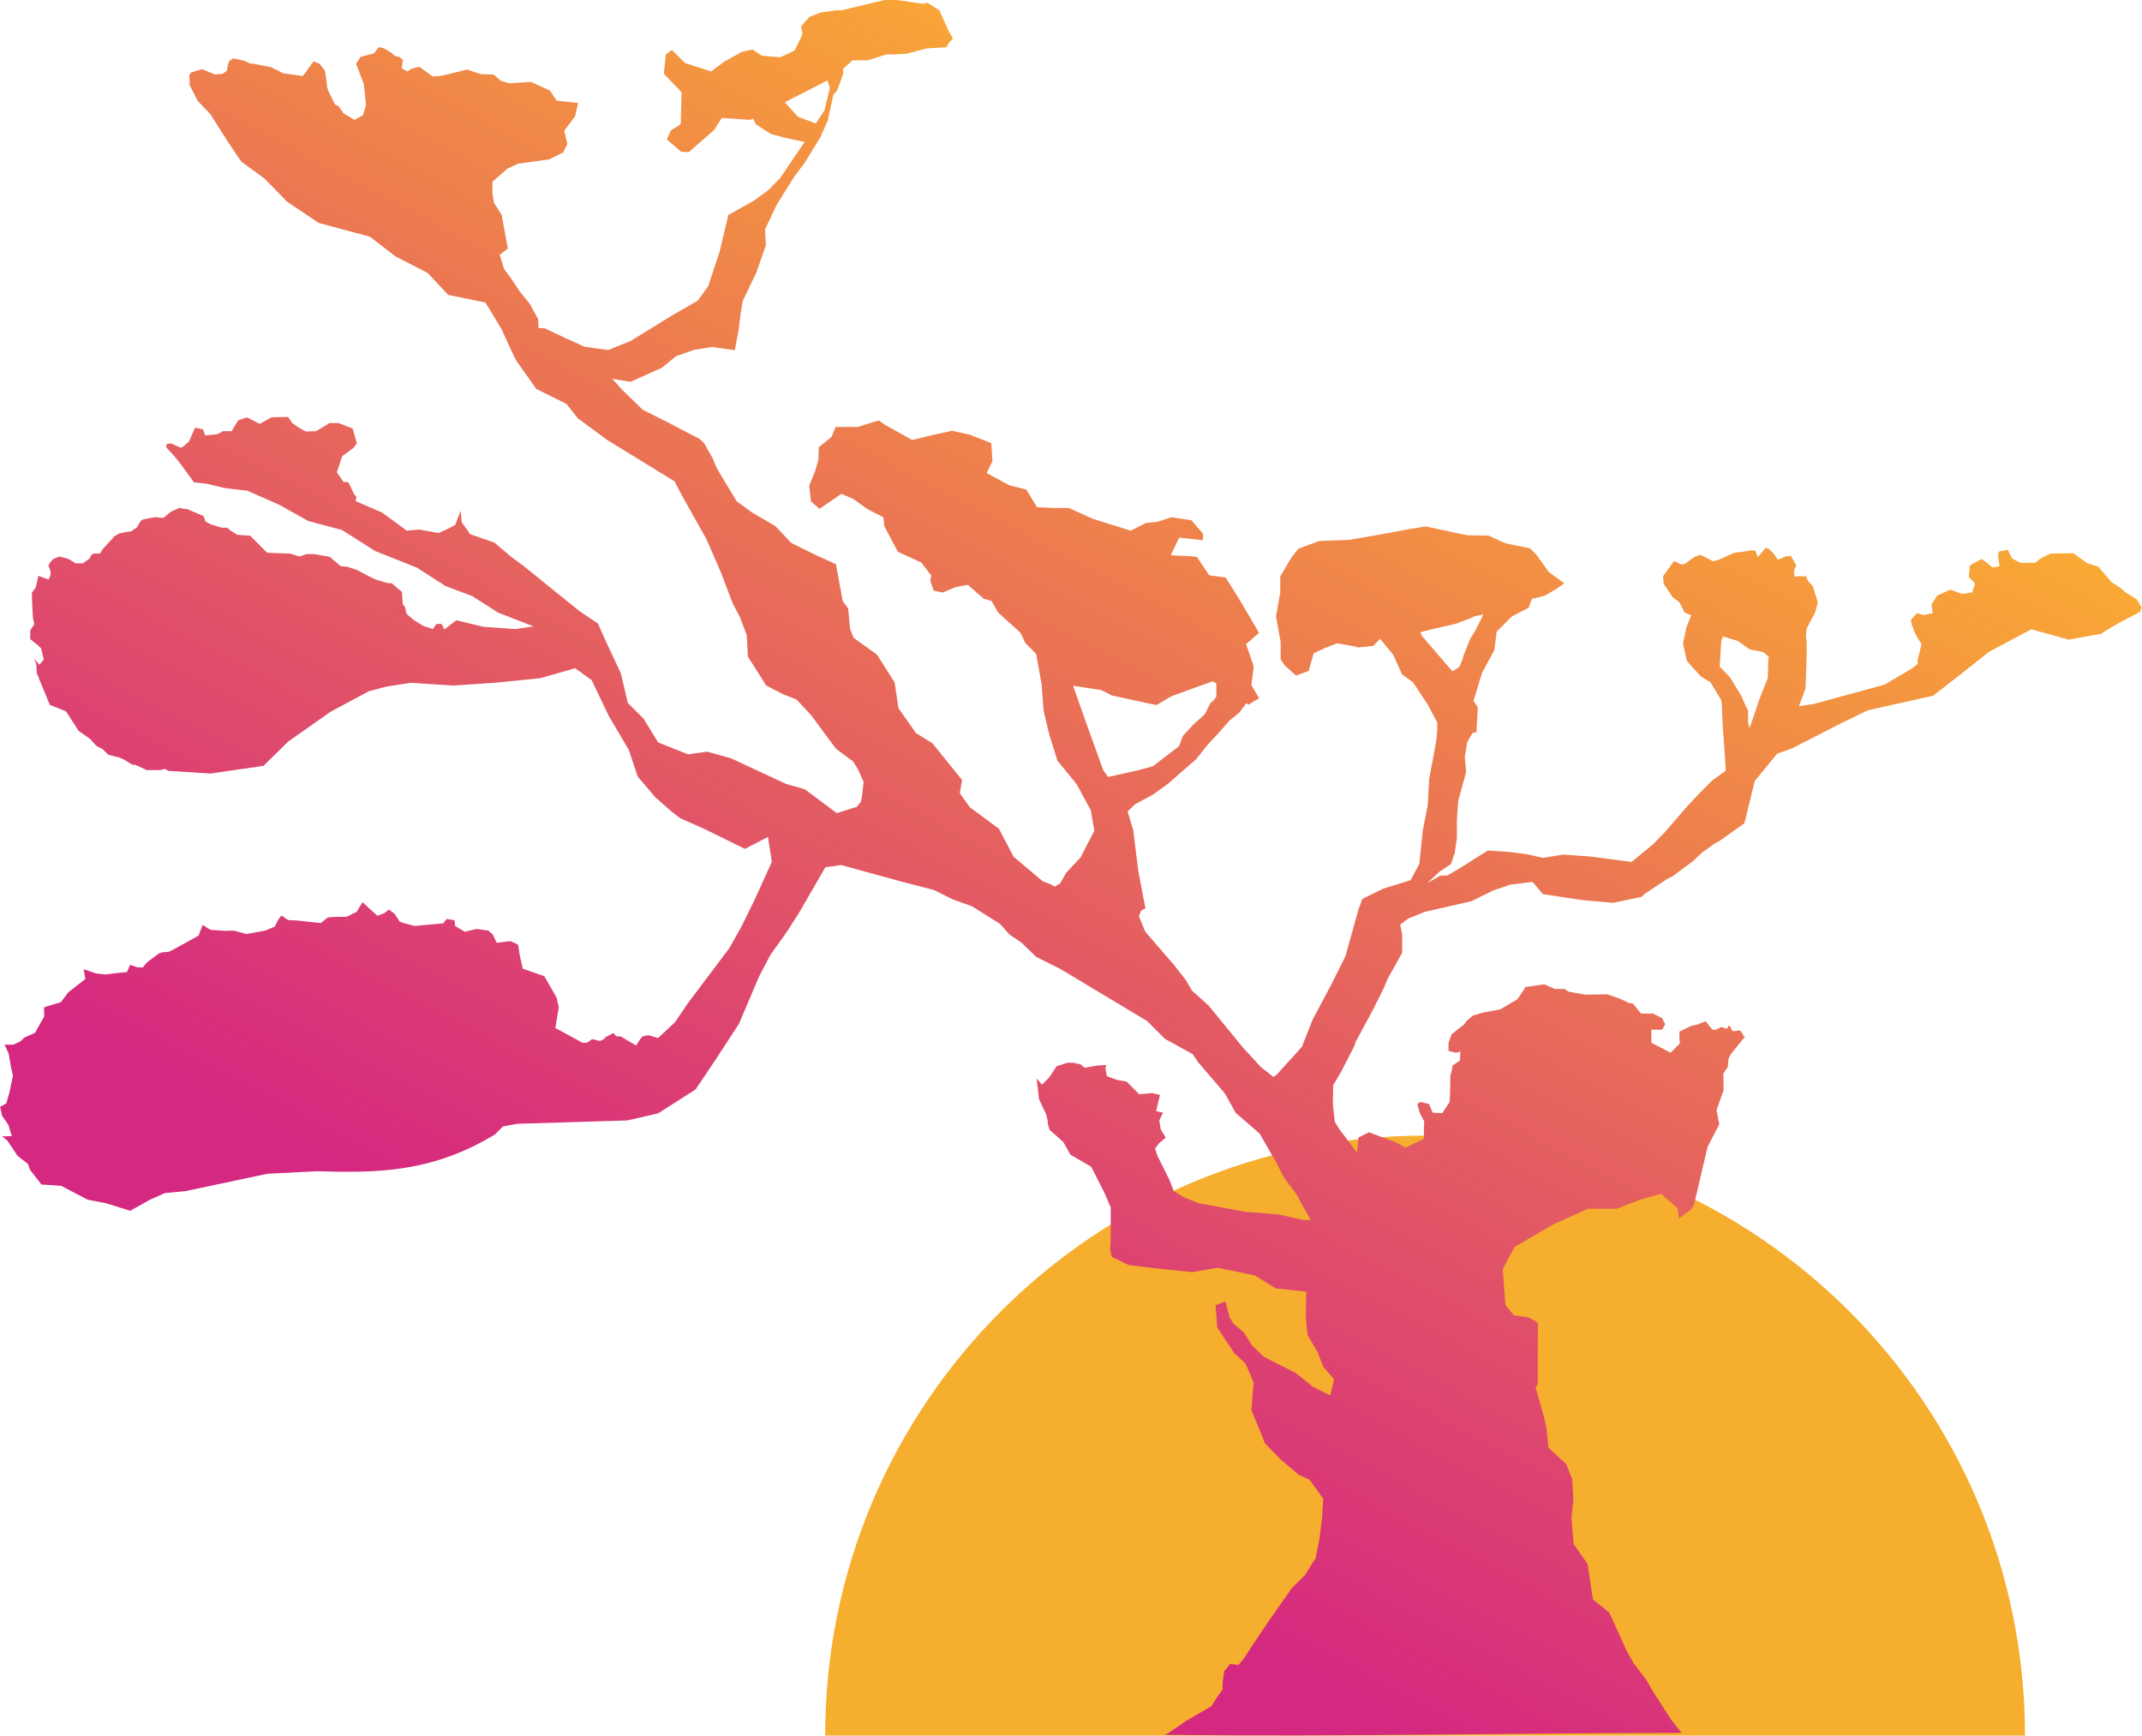
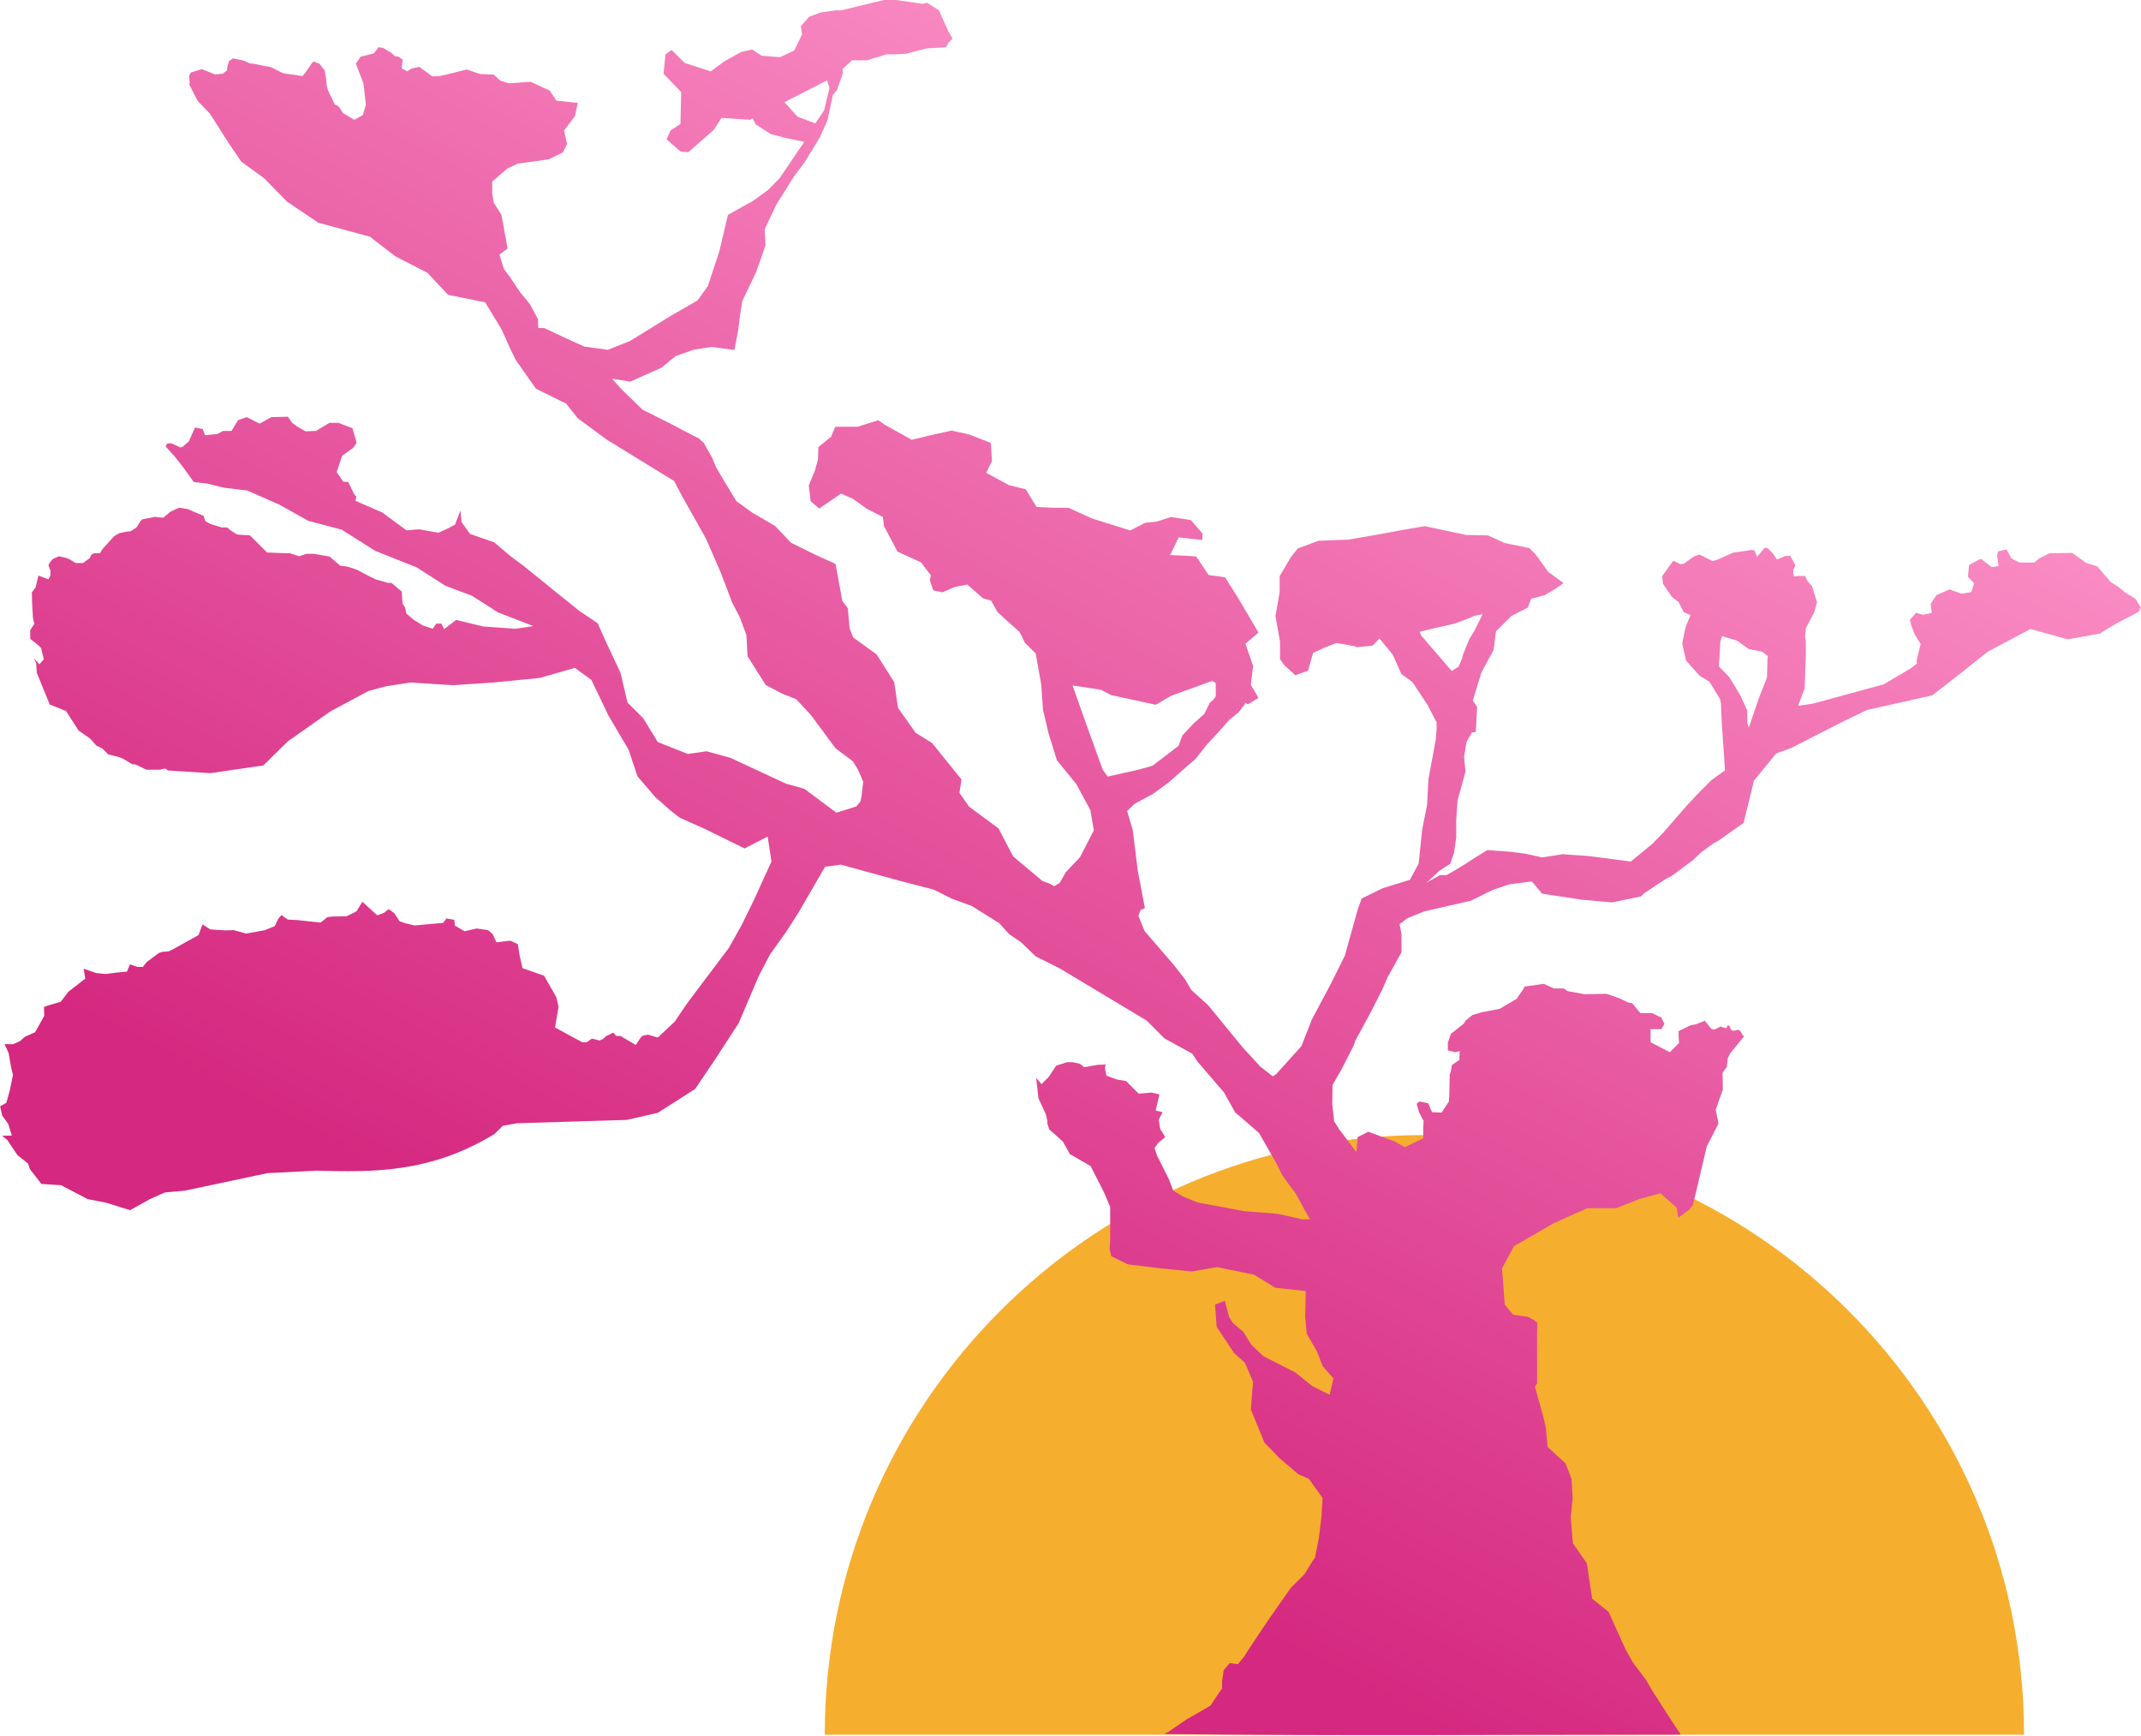
- <svg xmlns="http://www.w3.org/2000/svg" xmlns:xlink="http://www.w3.org/1999/xlink" width="92.741mm" height="75.139mm" viewBox="0 0 92.741 75.139" version="1.1" id="svg5" xml:space="preserve">
+ <svg xmlns="http://www.w3.org/2000/svg" xmlns:xlink="http://www.w3.org/1999/xlink" width="92.741mm" height="75.162mm" viewBox="0 0 92.741 75.162" version="1.1" id="svg5" xml:space="preserve">
  <defs id="defs2">
    <linearGradient id="linearGradient31707">
-       <stop style="stop-color:#faac33;stop-opacity:1;" offset="0" id="stop31703" />
+       <stop style="stop-color:#fa8dc4;stop-opacity:1;" offset="0" id="stop31703" />
      <stop style="stop-color:#d52880;stop-opacity:1;" offset="1" id="stop31705" />
    </linearGradient>
    <linearGradient xlink:href="#linearGradient31707" id="linearGradient31709" x1="592.916" y1="35.945" x2="565.083" y2="88.781" gradientUnits="userSpaceOnUse" gradientTransform="translate(-24.48854,-5.855954)" />
  </defs>
-   <g id="layer1" transform="translate(-515.7964,-27.2681)">
+   <g id="layer1" transform="translate(-515.7965,-27.2681)">
    <path style="fill:#f6ae2e;fill-opacity:1;stroke:none;stroke-width:0.3;stroke-opacity:1" id="path21270-4" d="m 551.523,102.407 a 25.974,25.974 0 0 1 25.974,-25.974 25.974,25.974 0 0 1 25.974,25.974 H 577.497 Z" />
-     <path id="path31508" style="opacity:1;fill:url(#linearGradient31709);fill-opacity:1;stroke:none;stroke-width:0.3;stroke-opacity:1" d="m 554.089,27.268 -1.858,0.447 h -0.236 l -0.659,0.094 -0.494,0.188 -0.353,0.4 0.048,0.353 -0.071,0.165 -0.272,0.548 -0.615,0.283 -0.798,-0.067 -0.399,-0.266 -0.466,0.1 -0.749,0.415 -0.582,0.433 -1.132,-0.366 -0.565,-0.565 -0.266,0.199 -0.083,0.832 0.765,0.798 -0.034,1.381 -0.433,0.283 -0.166,0.383 0.615,0.532 0.333,0.017 1.098,-0.965 0.333,-0.516 1.231,0.083 0.114,-0.058 0.136,0.257 0.649,0.416 0.615,0.166 0.839,0.174 -1.058,1.563 -0.505,0.517 -0.647,0.471 -1.094,0.612 -0.377,1.588 -0.494,1.494 -0.447,0.623 -1.141,0.659 -1.777,1.094 -0.964,0.388 -1.024,-0.141 -0.882,-0.4 -0.847,-0.4 -0.264,-0.008 -0.015,-0.381 -0.349,-0.649 -0.433,-0.532 -0.433,-0.649 -0.266,-0.349 -0.183,-0.616 0.349,-0.266 -0.267,-1.464 -0.332,-0.516 -0.067,-0.415 V 35.136 l 0.649,-0.566 0.466,-0.216 1.331,-0.183 0.615,-0.3 0.183,-0.366 -0.133,-0.582 0.466,-0.615 0.133,-0.582 -0.932,-0.1 -0.283,-0.433 -0.832,-0.382 -0.932,0.066 -0.382,-0.116 -0.233,-0.217 -0.083,-0.05 -0.549,-0.017 -0.582,-0.2 -0.599,0.15 -0.566,0.133 -0.332,0.017 -0.566,-0.416 -0.349,0.083 -0.166,0.116 -0.25,-0.133 0.05,-0.366 -0.166,-0.133 -0.183,-0.033 -0.133,-0.133 -0.366,-0.216 -0.2,-0.034 -0.2,0.266 -0.582,0.15 -0.199,0.3 0.333,0.865 0.1,0.915 -0.133,0.449 -0.366,0.2 -0.482,-0.283 -0.2,-0.299 -0.166,-0.083 -0.299,-0.615 -0.05,-0.199 -0.017,-0.217 -0.066,-0.433 -0.233,-0.299 -0.25,-0.1 -0.083,0.083 -0.25,0.366 -0.15,0.183 -0.831,-0.117 -0.533,-0.266 -0.765,-0.149 -0.166,-0.017 -0.233,-0.116 -0.483,-0.1 -0.166,0.116 -0.066,0.183 -0.034,0.233 -0.183,0.133 -0.333,0.033 -0.565,-0.233 -0.483,0.15 -0.067,0.133 0.017,0.267 0.011,0.104 -0.076,-0.091 0.412,0.812 0.541,0.564 0.8,1.259 0.552,0.812 0.989,0.717 0.988,1.012 1.364,0.918 2.224,0.6 1.117,0.858 1.377,0.706 0.894,0.953 1.612,0.33 0.705,1.164 0.365,0.812 0.259,0.529 0.87,1.235 1.306,0.647 0.506,0.636 1.282,0.941 2.894,1.776 0.318,0.612 1.059,1.882 0.635,1.459 0.506,1.329 0.317,0.6 0.294,0.788 0.047,0.918 0.789,1.247 0.717,0.376 0.6,0.236 0.635,0.682 1.071,1.447 0.741,0.553 0.235,0.376 0.224,0.518 -0.071,0.6 -0.047,0.247 -0.182,0.225 -0.863,0.271 -1.381,-1.031 -0.815,-0.233 -2.396,-1.115 -1.031,-0.283 -0.815,0.116 -1.298,-0.516 -0.632,-1.031 -0.682,-0.682 -0.299,-1.281 -0.633,-1.348 -0.283,-0.632 -0.067,-0.166 -0.815,-0.549 -1.031,-0.831 -1.397,-1.131 -0.499,-0.366 -0.749,-0.632 -1.048,-0.366 -0.366,-0.516 -0.05,-0.499 -0.233,0.615 -0.316,0.166 -0.399,0.183 -0.849,-0.15 -0.532,0.05 -1.065,-0.782 -1.149,-0.498 0.034,-0.184 -0.1,-0.116 -0.25,-0.516 -0.216,-0.017 -0.283,-0.416 0.233,-0.699 0.499,-0.366 0.133,-0.199 -0.183,-0.632 -0.433,-0.166 -0.166,-0.067 h -0.399 l -0.582,0.349 -0.449,0.017 -0.349,-0.199 -0.133,-0.1 -0.1,-0.067 -0.183,-0.266 -0.715,0.017 -0.516,0.283 -0.549,-0.283 -0.382,0.133 -0.283,0.466 h -0.366 l -0.25,0.133 -0.532,0.05 -0.05,-0.15 -0.05,-0.116 -0.333,-0.067 -0.266,0.599 -0.266,0.233 -0.1,0.033 -0.399,-0.183 -0.183,0.017 -0.05,0.133 0.332,0.366 0.036,0.033 0.364,0.467 0.483,0.666 0.582,0.066 0.748,0.183 0.982,0.116 1.364,0.599 1.281,0.715 1.447,0.383 1.447,0.915 1.797,0.716 1.248,0.798 1.148,0.433 0.865,0.549 0.25,0.166 1.547,0.599 -0.782,0.116 -1.398,-0.1 -1.164,-0.283 -0.521,0.397 -0.118,-0.237 h -0.223 l -0.153,0.223 -0.424,-0.141 -0.4,-0.247 -0.317,-0.27 -0.059,-0.271 -0.106,-0.153 -0.024,-0.341 -0.012,-0.188 -0.447,-0.377 h -0.153 l -0.529,-0.153 -0.388,-0.188 -0.412,-0.223 -0.424,-0.142 -0.305,-0.035 -0.471,-0.4 -0.671,-0.118 h -0.329 l -0.318,0.106 -0.388,-0.129 -0.459,-0.012 -0.541,-0.023 -0.211,-0.212 -0.53,-0.529 -0.223,-0.012 -0.33,-0.024 -0.282,-0.176 -0.153,-0.13 h -0.235 l -0.494,-0.153 -0.212,-0.117 -0.083,-0.235 -0.694,-0.295 -0.364,-0.058 -0.377,0.176 -0.306,0.259 -0.364,-0.035 -0.541,0.105 -0.083,0.071 -0.164,0.271 -0.259,0.176 -0.153,0.012 -0.341,0.07 -0.212,0.118 -0.306,0.341 -0.165,0.177 -0.082,0.106 -0.071,0.129 h -0.258 l -0.118,0.059 -0.071,0.153 -0.294,0.211 h -0.317 l -0.283,-0.176 -0.176,-0.059 -0.259,-0.059 -0.27,0.118 -0.142,0.176 -0.047,0.095 0.094,0.258 -0.011,0.189 -0.082,0.164 -0.247,-0.094 -0.189,-0.07 -0.117,0.505 -0.165,0.224 0.012,0.494 0.035,0.612 0.059,0.259 -0.177,0.27 v 0.377 l 0.341,0.27 0.13,0.13 0.117,0.482 -0.188,0.223 -0.247,-0.27 0.106,0.223 0.024,0.412 0.164,0.4 0.4,0.976 0.7,0.278 0.549,0.849 0.499,0.349 0.266,0.299 0.266,0.133 0.25,0.25 0.466,0.116 0.199,0.083 0.383,0.233 h 0.116 l 0.499,0.233 h 0.565 l 0.237,-0.049 0.13,0.082 1.83,0.116 2.296,-0.333 1.065,-1.048 1.847,-1.298 1.647,-0.882 0.749,-0.2 1.065,-0.166 1.846,0.117 1.764,-0.117 1.996,-0.199 1.514,-0.433 0.715,0.516 0.749,1.564 0.865,1.464 0.382,1.148 0.765,0.898 0.699,0.615 0.366,0.283 1.082,0.483 1.73,0.849 0.998,-0.516 0.166,1.081 -0.765,1.681 -0.549,1.115 -0.532,0.948 -1.78,2.362 -0.565,0.832 -0.735,0.688 -0.421,-0.126 -0.253,0.054 -0.096,0.116 -0.181,0.279 -0.659,-0.39 -0.194,-0.007 -0.126,-0.142 -0.326,0.165 -0.106,0.111 -0.157,0.067 -0.332,-0.082 -0.226,0.156 -0.188,0.005 -1.184,-0.642 0.152,-0.895 -0.096,-0.417 -0.531,-0.931 -0.933,-0.325 -0.126,-0.548 -0.075,-0.49 -0.31,-0.148 -0.105,0.003 -0.512,0.064 -0.17,-0.361 -0.194,-0.169 -0.497,-0.071 -0.522,0.12 -0.419,-0.246 -0.025,-0.25 -0.34,-0.058 -0.148,0.191 -1.241,0.112 -0.434,-0.11 -0.208,-0.072 -0.222,-0.34 -0.247,-0.187 -0.217,0.167 -0.285,0.102 -0.642,-0.587 -0.254,0.416 -0.43,0.213 -0.606,0.011 -0.221,0.025 -0.299,0.238 -1.013,-0.11 -0.403,-0.019 -0.281,-0.198 -0.13,0.156 -0.163,0.327 -0.428,0.174 -0.804,0.144 -0.537,-0.147 -0.378,0.01 -0.639,-0.041 -0.333,-0.217 -0.059,0.141 -0.119,0.322 -0.512,0.285 -0.538,0.297 -0.234,0.12 -0.282,0.023 -0.151,0.049 -0.534,0.399 -0.158,0.207 -0.245,-0.005 -0.312,-0.108 -0.136,0.315 -0.413,0.038 -0.512,0.064 -0.411,-0.042 -0.173,-0.059 -0.363,-0.127 0.07,0.428 -0.735,0.571 -0.325,0.431 -0.596,0.176 -0.134,0.054 0.01,0.387 -0.398,0.709 -0.438,0.19 -0.21,0.189 -0.304,0.136 -0.368,-0.007 0.177,0.384 0.113,0.644 0.075,0.309 -0.143,0.696 -0.145,0.514 -0.269,0.148 0.088,0.394 0.265,0.374 0.155,0.498 -0.422,0.014 0.229,0.181 0.437,0.656 0.229,0.18 0.229,0.181 0.086,0.251 0.325,0.415 0.166,0.219 0.857,0.056 1.15,0.602 0.783,0.151 1.057,0.327 0.844,-0.473 0.661,-0.294 0.873,-0.08 3.567,-0.756 2.128,-0.108 c 2.454,0.065 4.913,0.113 7.716,-1.592 l 0.352,-0.35 0.621,-0.112 4.749,-0.144 1.341,-0.306 1.623,-1.035 0.871,-1.294 1.011,-1.553 0.871,-2.047 0.494,-0.941 0.706,-0.989 0.541,-0.847 1.129,-1.952 0.683,-0.094 2.658,0.729 1.365,0.353 0.8,0.4 0.847,0.306 1.2,0.753 0.423,0.47 0.518,0.353 0.635,0.612 1.035,0.517 3.765,2.259 0.776,0.776 1.2,0.659 0.236,0.353 1.152,1.341 0.471,0.847 1.035,0.894 0.73,1.271 0.282,0.565 0.235,0.329 0.353,0.47 0.353,0.659 0.259,0.447 h -0.33 l -1.058,-0.235 -1.459,-0.118 -2.023,-0.376 -0.636,-0.259 -0.423,-0.259 -0.188,-0.494 -0.518,-1.035 -0.102,-0.312 0.164,-0.224 0.3,-0.25 -0.217,-0.349 -0.066,-0.399 0.166,-0.332 -0.3,-0.067 0.166,-0.699 -0.333,-0.083 -0.565,0.05 -0.549,-0.549 -0.399,-0.067 -0.45,-0.166 -0.067,-0.316 0.034,-0.166 -0.366,0.017 -0.566,0.1 -0.183,-0.15 -0.316,-0.066 h -0.25 l -0.466,0.149 -0.316,0.483 -0.316,0.316 -0.233,-0.267 0.1,0.882 0.316,0.682 0.067,0.283 v 0.116 l 0.083,0.266 0.266,0.233 0.327,0.297 v 5.17e-4 l 0.161,0.285 h -0.005 l 0.006,0.002 0.144,0.254 0.895,0.518 0.564,1.105 0.283,0.659 v 1.412 l -0.024,0.423 0.071,0.306 0.729,0.353 1.365,0.165 1.388,0.141 1.105,-0.188 1.6,0.329 0.918,0.565 1.318,0.141 -0.024,1.106 0.071,0.753 0.448,0.776 0.235,0.612 0.47,0.541 -0.164,0.706 -0.753,-0.377 -0.73,-0.588 -1.388,-0.706 -0.517,-0.494 -0.353,-0.564 -0.447,-0.377 -0.165,-0.259 -0.188,-0.706 -0.424,0.165 0.071,0.965 0.753,1.129 0.47,0.424 0.353,0.823 -0.095,1.2 0.588,1.435 0.659,0.683 0.447,0.376 0.353,0.306 0.471,0.212 0.588,0.823 -0.047,0.824 -0.118,0.941 -0.165,0.823 -0.117,0.165 -0.33,0.541 -0.588,0.588 -0.447,0.635 -0.494,0.706 -0.776,1.153 -0.33,0.518 -0.258,0.306 -0.353,-0.047 -0.259,0.306 -0.071,0.494 v 0.305 l -0.188,0.259 -0.306,0.471 -0.4,0.235 -0.659,0.377 -0.753,0.517 -0.206,0.104 c 7.795,0.094 14.94,-0.081 22.38,-0.081 l -0.459,-0.589 -0.741,-1.152 -0.317,-0.542 -0.553,-0.729 -0.306,-0.541 -0.753,-1.659 -0.706,-0.564 -0.235,-1.541 -0.6,-0.859 -0.094,-1.118 0.082,-0.823 -0.047,-0.847 -0.259,-0.671 -0.776,-0.717 -0.082,-0.847 -0.106,-0.459 -0.365,-1.306 0.094,-0.129 v -2.153 l 0.012,-0.483 -0.165,-0.129 -0.235,-0.129 -0.647,-0.094 -0.365,-0.436 -0.118,-1.564 0.518,-0.965 1.706,-0.988 1.47,-0.659 h 1.247 l 1.024,-0.4 0.894,-0.247 0.706,0.624 0.07,0.435 0.471,-0.341 0.164,-0.2 0.6,-2.553 0.506,-0.977 -0.117,-0.611 0.306,-0.871 -0.012,-0.717 0.188,-0.271 0.036,-0.365 0.105,-0.211 0.624,-0.765 -0.023,0.02 -0.068,-0.051 -0.018,-0.047 -0.018,-0.038 -0.074,-0.097 -0.024,-0.036 -0.065,-0.006 -0.1,0.026 -0.103,0.009 -0.056,-0.009 -0.065,-0.085 -0.038,-0.106 -0.053,-0.032 -0.053,0.018 v 0.018 0.05 l -0.009,0.023 -0.08,0.012 -0.185,-0.071 -0.276,0.134 -0.133,-0.033 -0.283,-0.349 -0.366,0.149 -0.25,0.05 -0.516,0.25 v 0.25 l 0.017,0.266 -0.399,0.399 -0.832,-0.433 v -0.565 h 0.466 l 0.133,-0.233 -0.133,-0.266 -0.399,-0.199 h -0.516 l -0.349,-0.433 -0.15,-0.017 -0.433,-0.2 -0.532,-0.183 -0.948,0.017 -0.732,-0.133 -0.166,-0.117 h -0.433 l -0.433,-0.199 -0.831,0.116 -0.083,0.15 -0.266,0.383 -0.732,0.433 -0.782,0.149 -0.399,0.117 -0.283,0.233 -0.1,0.15 -0.549,0.433 -0.133,0.383 v 0.333 l 0.316,0.083 0.199,-0.05 -0.017,0.382 -0.316,0.217 -0.076,0.38 -0.024,0.002 -0.017,0.882 -0.017,0.316 -0.316,0.483 -0.416,-0.017 -0.166,-0.383 -0.382,-0.083 -0.117,0.1 0.1,0.366 0.2,0.382 -0.017,0.333 v 0.416 l -0.798,0.382 -0.449,-0.25 -0.599,-0.216 -0.532,-0.2 -0.466,0.233 v 0.083 l -0.05,0.532 -0.01,0.022 -0.731,-0.969 -0.223,-0.352 -0.083,-0.753 0.012,-0.824 0.376,-0.647 0.553,-1.082 0.048,-0.165 0.694,-1.282 0.482,-0.953 0.223,-0.518 0.612,-1.094 v -0.776 l -0.082,-0.447 0.341,-0.259 0.729,-0.294 2.012,-0.459 0.929,-0.459 0.753,-0.258 0.965,-0.118 0.447,0.529 1.706,0.259 1.329,0.118 1.235,-0.259 0.153,-0.141 0.941,-0.624 0.248,-0.123 0.915,-0.682 0.366,-0.349 0.532,-0.383 0.216,-0.116 1.082,-0.765 0.449,-1.83 0.965,-1.181 0.649,-0.233 2.113,-1.082 1.165,-0.566 2.828,-0.632 1.115,-0.865 1.298,-1.031 1.846,-0.981 1.614,0.449 1.397,-0.25 c 1.027,-0.691 1.939,-0.975 1.683,-1.045 l 0.097,-0.053 -0.233,-0.399 -0.483,-0.3 -0.25,-0.216 -0.349,-0.217 -0.582,-0.682 -0.483,-0.149 -0.599,-0.433 -0.998,0.017 -0.449,0.233 -0.199,0.166 h -0.649 l -0.349,-0.183 -0.199,-0.382 -0.382,0.083 -0.034,0.199 0.067,0.433 -0.3,0.05 -0.466,-0.366 -0.382,0.2 -0.133,0.083 -0.05,0.499 0.267,0.283 -0.117,0.382 -0.433,0.067 -0.516,-0.183 -0.565,0.25 -0.25,0.382 0.05,0.383 -0.382,0.083 -0.3,-0.083 -0.266,0.299 0.05,0.217 0.15,0.399 0.266,0.433 -0.183,0.749 0.033,0.088 -0.266,0.211 -1.181,0.699 -3.044,0.832 -0.666,0.1 0.283,-0.765 0.05,-1.43 v -0.615 l -0.034,-0.168 0.034,-0.381 0.366,-0.699 0.117,-0.433 -0.217,-0.699 -0.199,-0.216 -0.1,-0.217 h -0.3 l -0.183,0.017 -0.033,-0.149 0.017,-0.166 0.083,-0.166 -0.233,-0.416 -0.216,0.017 -0.349,0.15 -0.183,-0.266 -0.216,-0.217 -0.133,-0.033 -0.333,0.399 -0.116,-0.283 -0.199,-0.017 -0.003,0.017 -0.713,0.099 -0.665,0.3 -0.233,0.067 -0.566,-0.283 -0.233,0.083 -0.449,0.316 -0.15,0.017 -0.3,-0.15 -0.482,0.666 0.033,0.333 0.383,0.566 0.299,0.233 0.217,0.433 0.295,0.127 -0.211,0.506 -0.15,0.715 0.166,0.749 0.599,0.665 0.416,0.25 0.466,0.765 0.033,0.199 0.034,0.832 0.1,1.414 0.037,0.627 -0.594,0.434 -0.529,0.529 -0.53,0.565 -1.023,1.177 -0.471,0.482 -0.929,0.765 -1.8,-0.236 -1.165,-0.082 -0.87,0.141 -0.682,-0.153 -0.683,-0.094 -1.023,-0.071 -0.53,0.33 -0.435,0.282 -0.423,0.259 -0.377,0.212 h -0.282 l -0.577,0.329 0.542,-0.506 0.482,-0.317 0.165,-0.471 0.094,-0.659 v -0.776 l 0.058,-0.835 0.342,-1.247 -0.059,-0.647 0.106,-0.647 0.235,-0.4 0.165,-0.024 0.058,-1.082 -0.184,-0.28 0.069,-0.233 0.299,-0.981 0.532,-0.982 0.1,-0.798 0.666,-0.666 0.715,-0.366 0.141,-0.385 0.575,-0.147 0.482,-0.283 0.349,-0.249 -0.666,-0.483 -0.415,-0.582 -0.15,-0.199 -0.25,-0.25 -1.065,-0.217 -0.732,-0.332 -0.932,-0.017 -1.797,-0.382 -0.699,0.116 -1.264,0.233 -1.348,0.233 -1.298,0.05 -0.898,0.333 -0.3,0.383 -0.483,0.815 v 0.699 l -0.183,1.031 0.2,1.115 v 0.749 l 0.183,0.266 0.482,0.433 0.549,-0.199 0.216,-0.765 0.466,-0.217 0.549,-0.216 0.83,0.148 0.035,0.035 0.699,-0.067 0.297,-0.31 0.581,0.71 0.364,0.824 0.483,0.353 0.658,0.999 0.389,0.742 v 0.294 l -0.036,0.447 -0.141,0.776 -0.176,0.941 -0.059,1.118 -0.212,1.07 -0.153,1.471 -0.376,0.706 -0.8,0.247 -0.377,0.117 -0.917,0.447 -0.141,0.4 -0.024,0.059 -0.565,2.024 -0.623,1.247 -0.8,1.505 -0.459,1.165 -1.094,1.212 -0.141,0.094 -0.541,-0.424 -0.777,-0.847 -1.482,-1.811 -0.729,-0.659 -0.259,-0.447 -0.506,-0.647 -1.259,-1.459 -0.27,-0.659 0.094,-0.247 0.188,-0.094 -0.306,-1.6 -0.223,-1.788 -0.243,-0.812 0.321,-0.309 0.798,-0.433 0.665,-0.483 0.582,-0.516 0.599,-0.516 0.499,-0.632 0.499,-0.533 0.466,-0.532 0.399,-0.316 0.266,-0.349 0.036,-0.072 0.097,0.072 0.466,-0.283 -0.333,-0.565 0.1,-0.815 -0.333,-0.965 0.566,-0.483 -0.882,-1.497 -0.566,-0.898 -0.715,-0.1 -0.532,-0.798 -0.399,-0.033 -0.732,-0.034 0.366,-0.765 1.031,0.116 v -0.283 l -0.499,-0.582 -0.865,-0.133 -0.615,0.2 -0.499,0.05 -0.649,0.333 -1.647,-0.516 -1.031,-0.466 h -0.632 l -0.749,-0.034 -0.466,-0.765 -0.732,-0.183 -0.982,-0.532 0.25,-0.516 -0.05,-0.782 -0.948,-0.366 -0.748,-0.166 -0.982,0.216 -0.748,0.183 -1.165,-0.649 -0.283,-0.199 -0.899,0.283 h -0.965 l -0.183,0.433 -0.549,0.449 -0.017,0.532 -0.133,0.483 -0.266,0.649 0.083,0.682 0.366,0.316 0.948,-0.649 0.499,0.216 0.632,0.449 0.682,0.349 0.05,0.399 0.582,1.098 1.015,0.466 0.433,0.566 -0.05,0.199 0.149,0.449 0.399,0.083 0.549,-0.233 0.533,-0.1 0.682,0.599 0.349,0.1 0.267,0.483 0.433,0.399 0.52,0.463 0.094,0.164 0.141,0.306 0.473,0.473 0.236,1.317 0.083,1.129 0.235,1 0.365,1.177 0.835,1.023 0.612,1.129 0.153,0.883 -0.6,1.164 -0.612,0.647 -0.271,0.471 -0.234,0.138 -0.155,-0.091 -0.364,-0.141 -1.259,-1.059 -0.635,-1.212 -1.271,-0.941 -0.423,-0.6 0.094,-0.576 -1.283,-1.588 -0.706,-0.436 -0.764,-1.082 -0.165,-1.117 -0.765,-1.2 -1.011,-0.73 -0.153,-0.388 -0.083,-0.882 -0.235,-0.318 -0.294,-1.6 -0.859,-0.388 -1.07,-0.529 -0.694,-0.73 -0.988,-0.576 -0.683,-0.494 -0.529,-0.871 -0.353,-0.6 -0.165,-0.4 -0.364,-0.647 -0.2,-0.188 -0.706,-0.365 -0.6,-0.317 -1.153,-0.577 -0.93,-0.906 -0.388,-0.435 0.788,0.13 1.365,-0.612 0.6,-0.494 0.8,-0.283 0.776,-0.117 0.918,0.129 h 0.059 l 0.164,-0.882 0.083,-0.671 0.095,-0.576 0.588,-1.223 0.412,-1.177 -0.035,-0.694 0.505,-1.07 0.753,-1.2 0.471,-0.636 0.659,-1.07 0.329,-0.741 0.237,-1.101 0.169,-0.204 0.166,-0.449 0.1,-0.3 -0.023,-0.145 0.018,-0.039 0.399,-0.364 h 0.659 l 0.823,-0.258 h 0.33 l 0.517,-0.024 0.894,-0.235 0.847,-0.047 0.118,-0.212 0.165,-0.165 -0.188,-0.329 -0.4,-0.894 -0.518,-0.33 -0.188,0.048 -1.13,-0.165 z m -2.469,3.484 0.104,0.307 v 0.032 l -0.23,0.954 -0.379,0.569 -0.771,-0.291 -0.569,-0.629 z m 28.4,23.12 -0.364,0.729 -0.216,0.349 -0.266,0.665 -0.067,0.233 -0.133,0.3 -0.295,0.184 -1.33,-1.547 -0.053,-0.151 0.391,-0.098 1.129,-0.259 0.682,-0.259 0.142,-0.071 z m 10.372,0.949 0.643,0.195 0.516,0.366 0.582,0.116 0.244,0.195 -0.018,0.091 -0.024,0.835 -0.352,0.894 -0.434,1.273 -0.065,-0.195 v -0.549 l -0.133,-0.283 -0.183,-0.399 -0.466,-0.765 -0.449,-0.466 0.066,-1.081 z m -22.082,1.942 0.149,0.093 v 0.572 l -0.116,0.166 -0.133,0.1 -0.25,0.499 -0.466,0.416 -0.482,0.516 -0.166,0.449 -1.131,0.865 -0.599,0.166 -1.34,0.3 -0.214,-0.297 -0.777,-2.153 -0.53,-1.498 1.23,0.188 0.449,0.233 1.93,0.416 0.649,-0.383 1.514,-0.549 z" />
+     <path id="path31508" style="opacity:1;fill:url(#linearGradient31709);fill-opacity:1;stroke:none;stroke-width:0.3;stroke-opacity:1" d="m 554.089,27.268 -1.858,0.447 h -0.236 l -0.659,0.094 -0.494,0.188 -0.353,0.4 0.048,0.353 -0.071,0.165 -0.272,0.548 -0.615,0.283 -0.798,-0.067 -0.399,-0.266 -0.466,0.1 -0.749,0.415 -0.582,0.433 -1.132,-0.366 -0.565,-0.565 -0.266,0.199 -0.083,0.832 0.765,0.798 -0.034,1.381 -0.433,0.283 -0.166,0.383 0.615,0.532 0.333,0.017 1.098,-0.965 0.333,-0.516 1.231,0.083 0.114,-0.058 0.136,0.257 0.649,0.416 0.615,0.166 0.839,0.174 -1.058,1.563 -0.505,0.517 -0.647,0.471 -1.094,0.612 -0.377,1.588 -0.494,1.494 -0.447,0.623 -1.141,0.659 -1.777,1.094 -0.964,0.388 -1.024,-0.141 -0.882,-0.4 -0.847,-0.4 -0.264,-0.008 -0.015,-0.381 -0.349,-0.649 -0.433,-0.532 -0.433,-0.649 -0.266,-0.349 -0.183,-0.616 0.349,-0.266 -0.267,-1.464 -0.332,-0.516 -0.067,-0.415 V 35.136 l 0.649,-0.566 0.466,-0.216 1.331,-0.183 0.615,-0.3 0.183,-0.366 -0.133,-0.582 0.466,-0.615 0.133,-0.582 -0.932,-0.1 -0.283,-0.433 -0.832,-0.382 -0.932,0.066 -0.382,-0.116 -0.233,-0.217 -0.083,-0.05 -0.549,-0.017 -0.582,-0.2 -0.599,0.15 -0.566,0.133 -0.332,0.017 -0.566,-0.416 -0.349,0.083 -0.166,0.116 -0.25,-0.133 0.05,-0.366 -0.166,-0.133 -0.183,-0.033 -0.133,-0.133 -0.366,-0.216 -0.2,-0.034 -0.2,0.266 -0.582,0.15 -0.199,0.3 0.333,0.865 0.1,0.915 -0.133,0.449 -0.366,0.2 -0.482,-0.283 -0.2,-0.299 -0.166,-0.083 -0.299,-0.615 -0.05,-0.199 -0.017,-0.217 -0.066,-0.433 -0.233,-0.299 -0.25,-0.1 -0.083,0.083 -0.25,0.366 -0.15,0.183 -0.831,-0.117 -0.533,-0.266 -0.765,-0.149 -0.166,-0.017 -0.233,-0.116 -0.483,-0.1 -0.166,0.116 -0.066,0.183 -0.034,0.233 -0.183,0.133 -0.333,0.033 -0.565,-0.233 -0.483,0.15 -0.067,0.133 0.017,0.267 0.011,0.104 -0.076,-0.091 0.412,0.812 0.541,0.564 0.8,1.259 0.552,0.812 0.989,0.717 0.988,1.012 1.364,0.918 2.224,0.6 1.117,0.858 1.377,0.706 0.894,0.953 1.612,0.33 0.705,1.164 0.365,0.812 0.259,0.529 0.87,1.235 1.306,0.647 0.506,0.636 1.282,0.941 2.894,1.776 0.318,0.612 1.059,1.882 0.635,1.459 0.506,1.329 0.317,0.6 0.294,0.788 0.047,0.918 0.789,1.247 0.717,0.376 0.6,0.236 0.635,0.682 1.071,1.447 0.741,0.553 0.235,0.376 0.224,0.518 -0.071,0.6 -0.047,0.247 -0.182,0.225 -0.863,0.271 -1.381,-1.031 -0.815,-0.233 -2.396,-1.115 -1.031,-0.283 -0.815,0.116 -1.298,-0.516 -0.632,-1.031 -0.682,-0.682 -0.299,-1.281 -0.633,-1.348 -0.283,-0.632 -0.067,-0.166 -0.815,-0.549 -1.031,-0.831 -1.397,-1.131 -0.499,-0.366 -0.749,-0.632 -1.048,-0.366 -0.366,-0.516 -0.05,-0.499 -0.233,0.615 -0.316,0.166 -0.399,0.183 -0.849,-0.15 -0.532,0.05 -1.065,-0.782 -1.149,-0.498 0.034,-0.184 -0.1,-0.116 -0.25,-0.516 -0.216,-0.017 -0.283,-0.416 0.233,-0.699 0.499,-0.366 0.133,-0.199 -0.183,-0.632 -0.433,-0.166 -0.166,-0.067 h -0.399 l -0.582,0.349 -0.449,0.017 -0.349,-0.199 -0.133,-0.1 -0.1,-0.067 -0.183,-0.266 -0.715,0.017 -0.516,0.283 -0.549,-0.283 -0.382,0.133 -0.283,0.466 h -0.366 l -0.25,0.133 -0.532,0.05 -0.05,-0.15 -0.05,-0.116 -0.333,-0.067 -0.266,0.599 -0.266,0.233 -0.1,0.033 -0.399,-0.183 -0.183,0.017 -0.05,0.133 0.332,0.366 0.036,0.033 0.364,0.467 0.483,0.666 0.582,0.066 0.748,0.183 0.982,0.116 1.364,0.599 1.281,0.715 1.447,0.383 1.447,0.915 1.797,0.716 1.248,0.798 1.148,0.433 0.865,0.549 0.25,0.166 1.547,0.599 -0.782,0.116 -1.398,-0.1 -1.164,-0.283 -0.521,0.397 -0.118,-0.237 h -0.223 l -0.153,0.223 -0.424,-0.141 -0.4,-0.247 -0.317,-0.27 -0.059,-0.271 -0.106,-0.153 -0.024,-0.341 -0.012,-0.188 -0.447,-0.377 h -0.153 l -0.529,-0.153 -0.388,-0.188 -0.412,-0.223 -0.424,-0.142 -0.305,-0.035 -0.471,-0.4 -0.671,-0.118 h -0.329 l -0.318,0.106 -0.388,-0.129 -0.459,-0.012 -0.541,-0.023 -0.211,-0.212 -0.53,-0.529 -0.223,-0.012 -0.33,-0.024 -0.282,-0.176 -0.153,-0.13 h -0.235 l -0.494,-0.153 -0.212,-0.117 -0.083,-0.235 -0.694,-0.295 -0.364,-0.058 -0.377,0.176 -0.306,0.259 -0.364,-0.035 -0.541,0.105 -0.083,0.071 -0.164,0.271 -0.259,0.176 -0.153,0.012 -0.341,0.07 -0.212,0.118 -0.306,0.341 -0.165,0.177 -0.082,0.106 -0.071,0.129 h -0.258 l -0.118,0.059 -0.071,0.153 -0.294,0.211 h -0.317 l -0.283,-0.176 -0.176,-0.059 -0.259,-0.059 -0.27,0.118 -0.142,0.176 -0.047,0.095 0.094,0.258 -0.011,0.189 -0.082,0.164 -0.247,-0.094 -0.189,-0.07 -0.117,0.505 -0.165,0.224 0.012,0.494 0.035,0.612 0.059,0.259 -0.177,0.27 v 0.377 l 0.341,0.27 0.13,0.13 0.117,0.482 -0.188,0.223 -0.247,-0.27 0.106,0.223 0.024,0.412 0.164,0.4 0.4,0.976 0.7,0.278 0.549,0.849 0.499,0.349 0.266,0.299 0.266,0.133 0.25,0.25 0.466,0.116 0.199,0.083 0.383,0.233 h 0.116 l 0.499,0.233 h 0.565 l 0.237,-0.049 0.13,0.082 1.83,0.116 2.296,-0.333 1.065,-1.048 1.847,-1.298 1.647,-0.882 0.749,-0.2 1.065,-0.166 1.846,0.117 1.764,-0.117 1.996,-0.199 1.514,-0.433 0.715,0.516 0.749,1.564 0.865,1.464 0.382,1.148 0.765,0.898 0.699,0.615 0.366,0.283 1.082,0.483 1.73,0.849 0.998,-0.516 0.166,1.081 -0.765,1.681 -0.549,1.115 -0.532,0.948 -1.78,2.362 -0.565,0.832 -0.735,0.688 -0.421,-0.126 -0.253,0.054 -0.096,0.116 -0.181,0.279 -0.659,-0.39 -0.194,-0.007 -0.126,-0.142 -0.326,0.165 -0.106,0.111 -0.157,0.067 -0.332,-0.082 -0.226,0.156 -0.188,0.005 -1.184,-0.642 0.152,-0.895 -0.096,-0.417 -0.531,-0.931 -0.933,-0.325 -0.126,-0.548 -0.075,-0.49 -0.31,-0.148 -0.105,0.003 -0.512,0.064 -0.17,-0.361 -0.194,-0.169 -0.497,-0.071 -0.522,0.12 -0.419,-0.246 -0.025,-0.25 -0.34,-0.058 -0.148,0.191 -1.241,0.112 -0.434,-0.11 -0.208,-0.072 -0.222,-0.34 -0.247,-0.187 -0.217,0.167 -0.285,0.102 -0.642,-0.587 -0.254,0.416 -0.43,0.213 -0.606,0.011 -0.221,0.025 -0.299,0.238 -1.013,-0.11 -0.403,-0.019 -0.281,-0.198 -0.13,0.156 -0.163,0.327 -0.428,0.174 -0.804,0.144 -0.537,-0.147 -0.378,0.01 -0.639,-0.041 -0.333,-0.217 -0.059,0.141 -0.119,0.322 -0.512,0.285 -0.538,0.297 -0.234,0.12 -0.282,0.023 -0.151,0.049 -0.534,0.399 -0.158,0.207 -0.245,-0.005 -0.312,-0.108 -0.136,0.315 -0.413,0.038 -0.512,0.064 -0.411,-0.042 -0.173,-0.059 -0.363,-0.127 0.07,0.428 -0.735,0.571 -0.325,0.431 -0.596,0.176 -0.134,0.054 0.01,0.387 -0.398,0.709 -0.438,0.19 -0.21,0.189 -0.304,0.136 -0.368,-0.007 0.177,0.384 0.113,0.644 0.075,0.309 -0.143,0.696 -0.145,0.514 -0.269,0.148 0.088,0.394 0.265,0.374 0.155,0.498 -0.422,0.014 0.229,0.181 0.437,0.656 0.229,0.18 0.229,0.181 0.086,0.251 0.325,0.415 0.166,0.219 0.857,0.056 1.15,0.602 0.783,0.151 1.057,0.327 0.844,-0.473 0.661,-0.294 0.873,-0.08 3.567,-0.756 2.128,-0.108 c 2.454,0.065 4.913,0.113 7.716,-1.592 l 0.352,-0.35 0.621,-0.112 4.749,-0.144 1.341,-0.306 1.623,-1.035 0.871,-1.294 1.011,-1.553 0.871,-2.047 0.494,-0.941 0.706,-0.989 0.541,-0.847 1.129,-1.952 0.683,-0.094 2.658,0.729 1.365,0.353 0.8,0.4 0.847,0.306 1.2,0.753 0.423,0.47 0.518,0.353 0.635,0.612 1.035,0.517 3.765,2.259 0.776,0.776 1.2,0.659 0.236,0.353 1.152,1.341 0.471,0.847 1.035,0.894 0.73,1.271 0.282,0.565 0.235,0.329 0.353,0.47 0.353,0.659 0.259,0.447 h -0.33 l -1.058,-0.235 -1.459,-0.118 -2.023,-0.376 -0.636,-0.259 -0.423,-0.259 -0.188,-0.494 -0.518,-1.035 -0.102,-0.312 0.164,-0.224 0.3,-0.25 -0.217,-0.349 -0.066,-0.399 0.166,-0.332 -0.3,-0.067 0.166,-0.699 -0.333,-0.083 -0.565,0.05 -0.549,-0.549 -0.399,-0.067 -0.45,-0.166 -0.067,-0.316 0.034,-0.166 -0.366,0.017 -0.566,0.1 -0.183,-0.15 -0.316,-0.066 h -0.25 l -0.466,0.149 -0.316,0.483 -0.316,0.316 -0.233,-0.267 0.1,0.882 0.316,0.682 0.067,0.283 v 0.116 l 0.083,0.266 0.266,0.233 0.327,0.297 v 5.17e-4 l 0.161,0.285 h -0.005 l 0.006,0.002 0.144,0.254 0.895,0.518 0.564,1.105 0.283,0.659 v 1.412 l -0.024,0.423 0.071,0.306 0.729,0.353 1.365,0.165 1.388,0.141 1.105,-0.188 1.6,0.329 0.918,0.565 1.318,0.141 -0.024,1.106 0.071,0.753 0.448,0.776 0.235,0.612 0.47,0.541 -0.164,0.706 -0.753,-0.377 -0.73,-0.588 -1.388,-0.706 -0.517,-0.494 -0.353,-0.564 -0.447,-0.377 -0.165,-0.259 -0.188,-0.706 -0.424,0.165 0.071,0.965 0.753,1.129 0.47,0.424 0.353,0.823 -0.095,1.2 0.588,1.435 0.659,0.683 0.447,0.376 0.353,0.306 0.471,0.212 0.588,0.823 -0.047,0.824 -0.118,0.941 -0.165,0.823 -0.117,0.165 -0.33,0.541 -0.588,0.588 -0.447,0.635 -0.494,0.706 -0.776,1.153 -0.33,0.518 -0.258,0.306 -0.353,-0.047 -0.259,0.306 -0.071,0.494 v 0.305 l -0.188,0.259 -0.306,0.471 -0.4,0.235 -0.659,0.377 -0.753,0.517 -0.206,0.104 c 7.795,0.094 14.94,0.028 22.38,0.028 l -0.459,-0.697 -0.741,-1.152 -0.317,-0.542 -0.553,-0.729 -0.306,-0.541 -0.753,-1.659 -0.706,-0.564 -0.235,-1.541 -0.6,-0.859 -0.094,-1.118 0.082,-0.823 -0.047,-0.847 -0.259,-0.671 -0.776,-0.717 -0.082,-0.847 -0.106,-0.459 -0.365,-1.306 0.094,-0.129 v -2.153 l 0.012,-0.483 -0.165,-0.129 -0.235,-0.129 -0.647,-0.094 -0.365,-0.436 -0.118,-1.564 0.518,-0.965 1.706,-0.988 1.47,-0.659 h 1.247 l 1.024,-0.4 0.894,-0.247 0.706,0.624 0.07,0.435 0.471,-0.341 0.164,-0.2 0.6,-2.553 0.506,-0.977 -0.117,-0.611 0.306,-0.871 -0.012,-0.717 0.188,-0.271 0.036,-0.365 0.105,-0.211 0.624,-0.765 -0.023,0.02 -0.068,-0.051 -0.018,-0.047 -0.018,-0.038 -0.074,-0.097 -0.024,-0.036 -0.065,-0.006 -0.1,0.026 -0.103,0.009 -0.056,-0.009 -0.065,-0.085 -0.038,-0.106 -0.053,-0.032 -0.053,0.018 v 0.018 0.05 l -0.009,0.023 -0.08,0.012 -0.185,-0.071 -0.276,0.134 -0.133,-0.033 -0.283,-0.349 -0.366,0.149 -0.25,0.05 -0.516,0.25 v 0.25 l 0.017,0.266 -0.399,0.399 -0.832,-0.433 v -0.565 h 0.466 l 0.133,-0.233 -0.133,-0.266 -0.399,-0.199 h -0.516 l -0.349,-0.433 -0.15,-0.017 -0.433,-0.2 -0.532,-0.183 -0.948,0.017 -0.732,-0.133 -0.166,-0.117 h -0.433 l -0.433,-0.199 -0.831,0.116 -0.083,0.15 -0.266,0.383 -0.732,0.433 -0.782,0.149 -0.399,0.117 -0.283,0.233 -0.1,0.15 -0.549,0.433 -0.133,0.383 v 0.333 l 0.316,0.083 0.199,-0.05 -0.017,0.382 -0.316,0.217 -0.076,0.38 -0.024,0.002 -0.017,0.882 -0.017,0.316 -0.316,0.483 -0.416,-0.017 -0.166,-0.383 -0.382,-0.083 -0.117,0.1 0.1,0.366 0.2,0.382 -0.017,0.333 v 0.416 l -0.798,0.382 -0.449,-0.25 -0.599,-0.216 -0.532,-0.2 -0.466,0.233 v 0.083 l -0.05,0.532 -0.01,0.022 -0.731,-0.969 -0.223,-0.352 -0.083,-0.753 0.012,-0.824 0.376,-0.647 0.553,-1.082 0.048,-0.165 0.694,-1.282 0.482,-0.953 0.223,-0.518 0.612,-1.094 v -0.776 l -0.082,-0.447 0.341,-0.259 0.729,-0.294 2.012,-0.459 0.929,-0.459 0.753,-0.258 0.965,-0.118 0.447,0.529 1.706,0.259 1.329,0.118 1.235,-0.259 0.153,-0.141 0.941,-0.624 0.248,-0.123 0.915,-0.682 0.366,-0.349 0.532,-0.383 0.216,-0.116 1.082,-0.765 0.449,-1.83 0.965,-1.181 0.649,-0.233 2.113,-1.082 1.165,-0.566 2.828,-0.632 1.115,-0.865 1.298,-1.031 1.846,-0.981 1.614,0.449 1.397,-0.25 c 1.027,-0.691 1.939,-0.975 1.683,-1.045 l 0.097,-0.053 -0.233,-0.399 -0.483,-0.3 -0.25,-0.216 -0.349,-0.217 -0.582,-0.682 -0.483,-0.149 -0.599,-0.433 -0.998,0.017 -0.449,0.233 -0.199,0.166 h -0.649 l -0.349,-0.183 -0.199,-0.382 -0.382,0.083 -0.034,0.199 0.067,0.433 -0.3,0.05 -0.466,-0.366 -0.382,0.2 -0.133,0.083 -0.05,0.499 0.267,0.283 -0.117,0.382 -0.433,0.067 -0.516,-0.183 -0.565,0.25 -0.25,0.382 0.05,0.383 -0.382,0.083 -0.3,-0.083 -0.266,0.299 0.05,0.217 0.15,0.399 0.266,0.433 -0.183,0.749 0.033,0.088 -0.266,0.211 -1.181,0.699 -3.044,0.832 -0.666,0.1 0.283,-0.765 0.05,-1.43 v -0.615 l -0.034,-0.168 0.034,-0.381 0.366,-0.699 0.117,-0.433 -0.217,-0.699 -0.199,-0.216 -0.1,-0.217 h -0.3 l -0.183,0.017 -0.033,-0.149 0.017,-0.166 0.083,-0.166 -0.233,-0.416 -0.216,0.017 -0.349,0.15 -0.183,-0.266 -0.216,-0.217 -0.133,-0.033 -0.333,0.399 -0.116,-0.283 -0.199,-0.017 -0.003,0.017 -0.713,0.099 -0.665,0.3 -0.233,0.067 -0.566,-0.283 -0.233,0.083 -0.449,0.316 -0.15,0.017 -0.3,-0.15 -0.482,0.666 0.033,0.333 0.383,0.566 0.299,0.233 0.217,0.433 0.295,0.127 -0.211,0.506 -0.15,0.715 0.166,0.749 0.599,0.665 0.416,0.25 0.466,0.765 0.033,0.199 0.034,0.832 0.1,1.414 0.037,0.627 -0.594,0.434 -0.529,0.529 -0.53,0.565 -1.023,1.177 -0.471,0.482 -0.929,0.765 -1.8,-0.236 -1.165,-0.082 -0.87,0.141 -0.682,-0.153 -0.683,-0.094 -1.023,-0.071 -0.53,0.33 -0.435,0.282 -0.423,0.259 -0.377,0.212 h -0.282 l -0.577,0.329 0.542,-0.506 0.482,-0.317 0.165,-0.471 0.094,-0.659 v -0.776 l 0.058,-0.835 0.342,-1.247 -0.059,-0.647 0.106,-0.647 0.235,-0.4 0.165,-0.024 0.058,-1.082 -0.184,-0.28 0.069,-0.233 0.299,-0.981 0.532,-0.982 0.1,-0.798 0.666,-0.666 0.715,-0.366 0.141,-0.385 0.575,-0.147 0.482,-0.283 0.349,-0.249 -0.666,-0.483 -0.415,-0.582 -0.15,-0.199 -0.25,-0.25 -1.065,-0.217 -0.732,-0.332 -0.932,-0.017 -1.797,-0.382 -0.699,0.116 -1.264,0.233 -1.348,0.233 -1.298,0.05 -0.898,0.333 -0.3,0.383 -0.483,0.815 v 0.699 l -0.183,1.031 0.2,1.115 v 0.749 l 0.183,0.266 0.482,0.433 0.549,-0.199 0.216,-0.765 0.466,-0.217 0.549,-0.216 0.83,0.148 0.035,0.035 0.699,-0.067 0.297,-0.31 0.581,0.71 0.364,0.824 0.483,0.353 0.658,0.999 0.389,0.742 v 0.294 l -0.036,0.447 -0.141,0.776 -0.176,0.941 -0.059,1.118 -0.212,1.07 -0.153,1.471 -0.376,0.706 -0.8,0.247 -0.377,0.117 -0.917,0.447 -0.141,0.4 -0.024,0.059 -0.565,2.024 -0.623,1.247 -0.8,1.505 -0.459,1.165 -1.094,1.212 -0.141,0.094 -0.541,-0.424 -0.777,-0.847 -1.482,-1.811 -0.729,-0.659 -0.259,-0.447 -0.506,-0.647 -1.259,-1.459 -0.27,-0.659 0.094,-0.247 0.188,-0.094 -0.306,-1.6 -0.223,-1.788 -0.243,-0.812 0.321,-0.309 0.798,-0.433 0.665,-0.483 0.582,-0.516 0.599,-0.516 0.499,-0.632 0.499,-0.533 0.466,-0.532 0.399,-0.316 0.266,-0.349 0.036,-0.072 0.097,0.072 0.466,-0.283 -0.333,-0.565 0.1,-0.815 -0.333,-0.965 0.566,-0.483 -0.882,-1.497 -0.566,-0.898 -0.715,-0.1 -0.532,-0.798 -0.399,-0.033 -0.732,-0.034 0.366,-0.765 1.031,0.116 v -0.283 l -0.499,-0.582 -0.865,-0.133 -0.615,0.2 -0.499,0.05 -0.649,0.333 -1.647,-0.516 -1.031,-0.466 h -0.632 l -0.749,-0.034 -0.466,-0.765 -0.732,-0.183 -0.982,-0.532 0.25,-0.516 -0.05,-0.782 -0.948,-0.366 -0.748,-0.166 -0.982,0.216 -0.748,0.183 -1.165,-0.649 -0.283,-0.199 -0.899,0.283 h -0.965 l -0.183,0.433 -0.549,0.449 -0.017,0.532 -0.133,0.483 -0.266,0.649 0.083,0.682 0.366,0.316 0.948,-0.649 0.499,0.216 0.632,0.449 0.682,0.349 0.05,0.399 0.582,1.098 1.015,0.466 0.433,0.566 -0.05,0.199 0.149,0.449 0.399,0.083 0.549,-0.233 0.533,-0.1 0.682,0.599 0.349,0.1 0.267,0.483 0.433,0.399 0.52,0.463 0.094,0.164 0.141,0.306 0.473,0.473 0.236,1.317 0.083,1.129 0.235,1 0.365,1.177 0.835,1.023 0.612,1.129 0.153,0.883 -0.6,1.164 -0.612,0.647 -0.271,0.471 -0.234,0.138 -0.155,-0.091 -0.364,-0.141 -1.259,-1.059 -0.635,-1.212 -1.271,-0.941 -0.423,-0.6 0.094,-0.576 -1.283,-1.588 -0.706,-0.436 -0.764,-1.082 -0.165,-1.117 -0.765,-1.2 -1.011,-0.73 -0.153,-0.388 -0.083,-0.882 -0.235,-0.318 -0.294,-1.6 -0.859,-0.388 -1.07,-0.529 -0.694,-0.73 -0.988,-0.576 -0.683,-0.494 -0.529,-0.871 -0.353,-0.6 -0.165,-0.4 -0.364,-0.647 -0.2,-0.188 -0.706,-0.365 -0.6,-0.317 -1.153,-0.577 -0.93,-0.906 -0.388,-0.435 0.788,0.13 1.365,-0.612 0.6,-0.494 0.8,-0.283 0.776,-0.117 0.918,0.129 h 0.059 l 0.164,-0.882 0.083,-0.671 0.095,-0.576 0.588,-1.223 0.412,-1.177 -0.035,-0.694 0.505,-1.07 0.753,-1.2 0.471,-0.636 0.659,-1.07 0.329,-0.741 0.237,-1.101 0.169,-0.204 0.166,-0.449 0.1,-0.3 -0.023,-0.145 0.018,-0.039 0.399,-0.364 h 0.659 l 0.823,-0.258 h 0.33 l 0.517,-0.024 0.894,-0.235 0.847,-0.047 0.118,-0.212 0.165,-0.165 -0.188,-0.329 -0.4,-0.894 -0.518,-0.33 -0.188,0.048 -1.13,-0.165 z m -2.469,3.484 0.104,0.307 v 0.032 l -0.23,0.954 -0.379,0.569 -0.771,-0.291 -0.569,-0.629 z m 28.4,23.12 -0.364,0.729 -0.216,0.349 -0.266,0.665 -0.067,0.233 -0.133,0.3 -0.295,0.184 -1.33,-1.547 -0.053,-0.151 0.391,-0.098 1.129,-0.259 0.682,-0.259 0.142,-0.071 z m 10.372,0.949 0.643,0.195 0.516,0.366 0.582,0.116 0.244,0.195 -0.018,0.091 -0.024,0.835 -0.352,0.894 -0.434,1.273 -0.065,-0.195 v -0.549 l -0.133,-0.283 -0.183,-0.399 -0.466,-0.765 -0.449,-0.466 0.066,-1.081 z m -22.082,1.942 0.149,0.093 v 0.572 l -0.116,0.166 -0.133,0.1 -0.25,0.499 -0.466,0.416 -0.482,0.516 -0.166,0.449 -1.131,0.865 -0.599,0.166 -1.34,0.3 -0.214,-0.297 -0.777,-2.153 -0.53,-1.498 1.23,0.188 0.449,0.233 1.93,0.416 0.649,-0.383 1.514,-0.549 z" />
  </g>
</svg>
